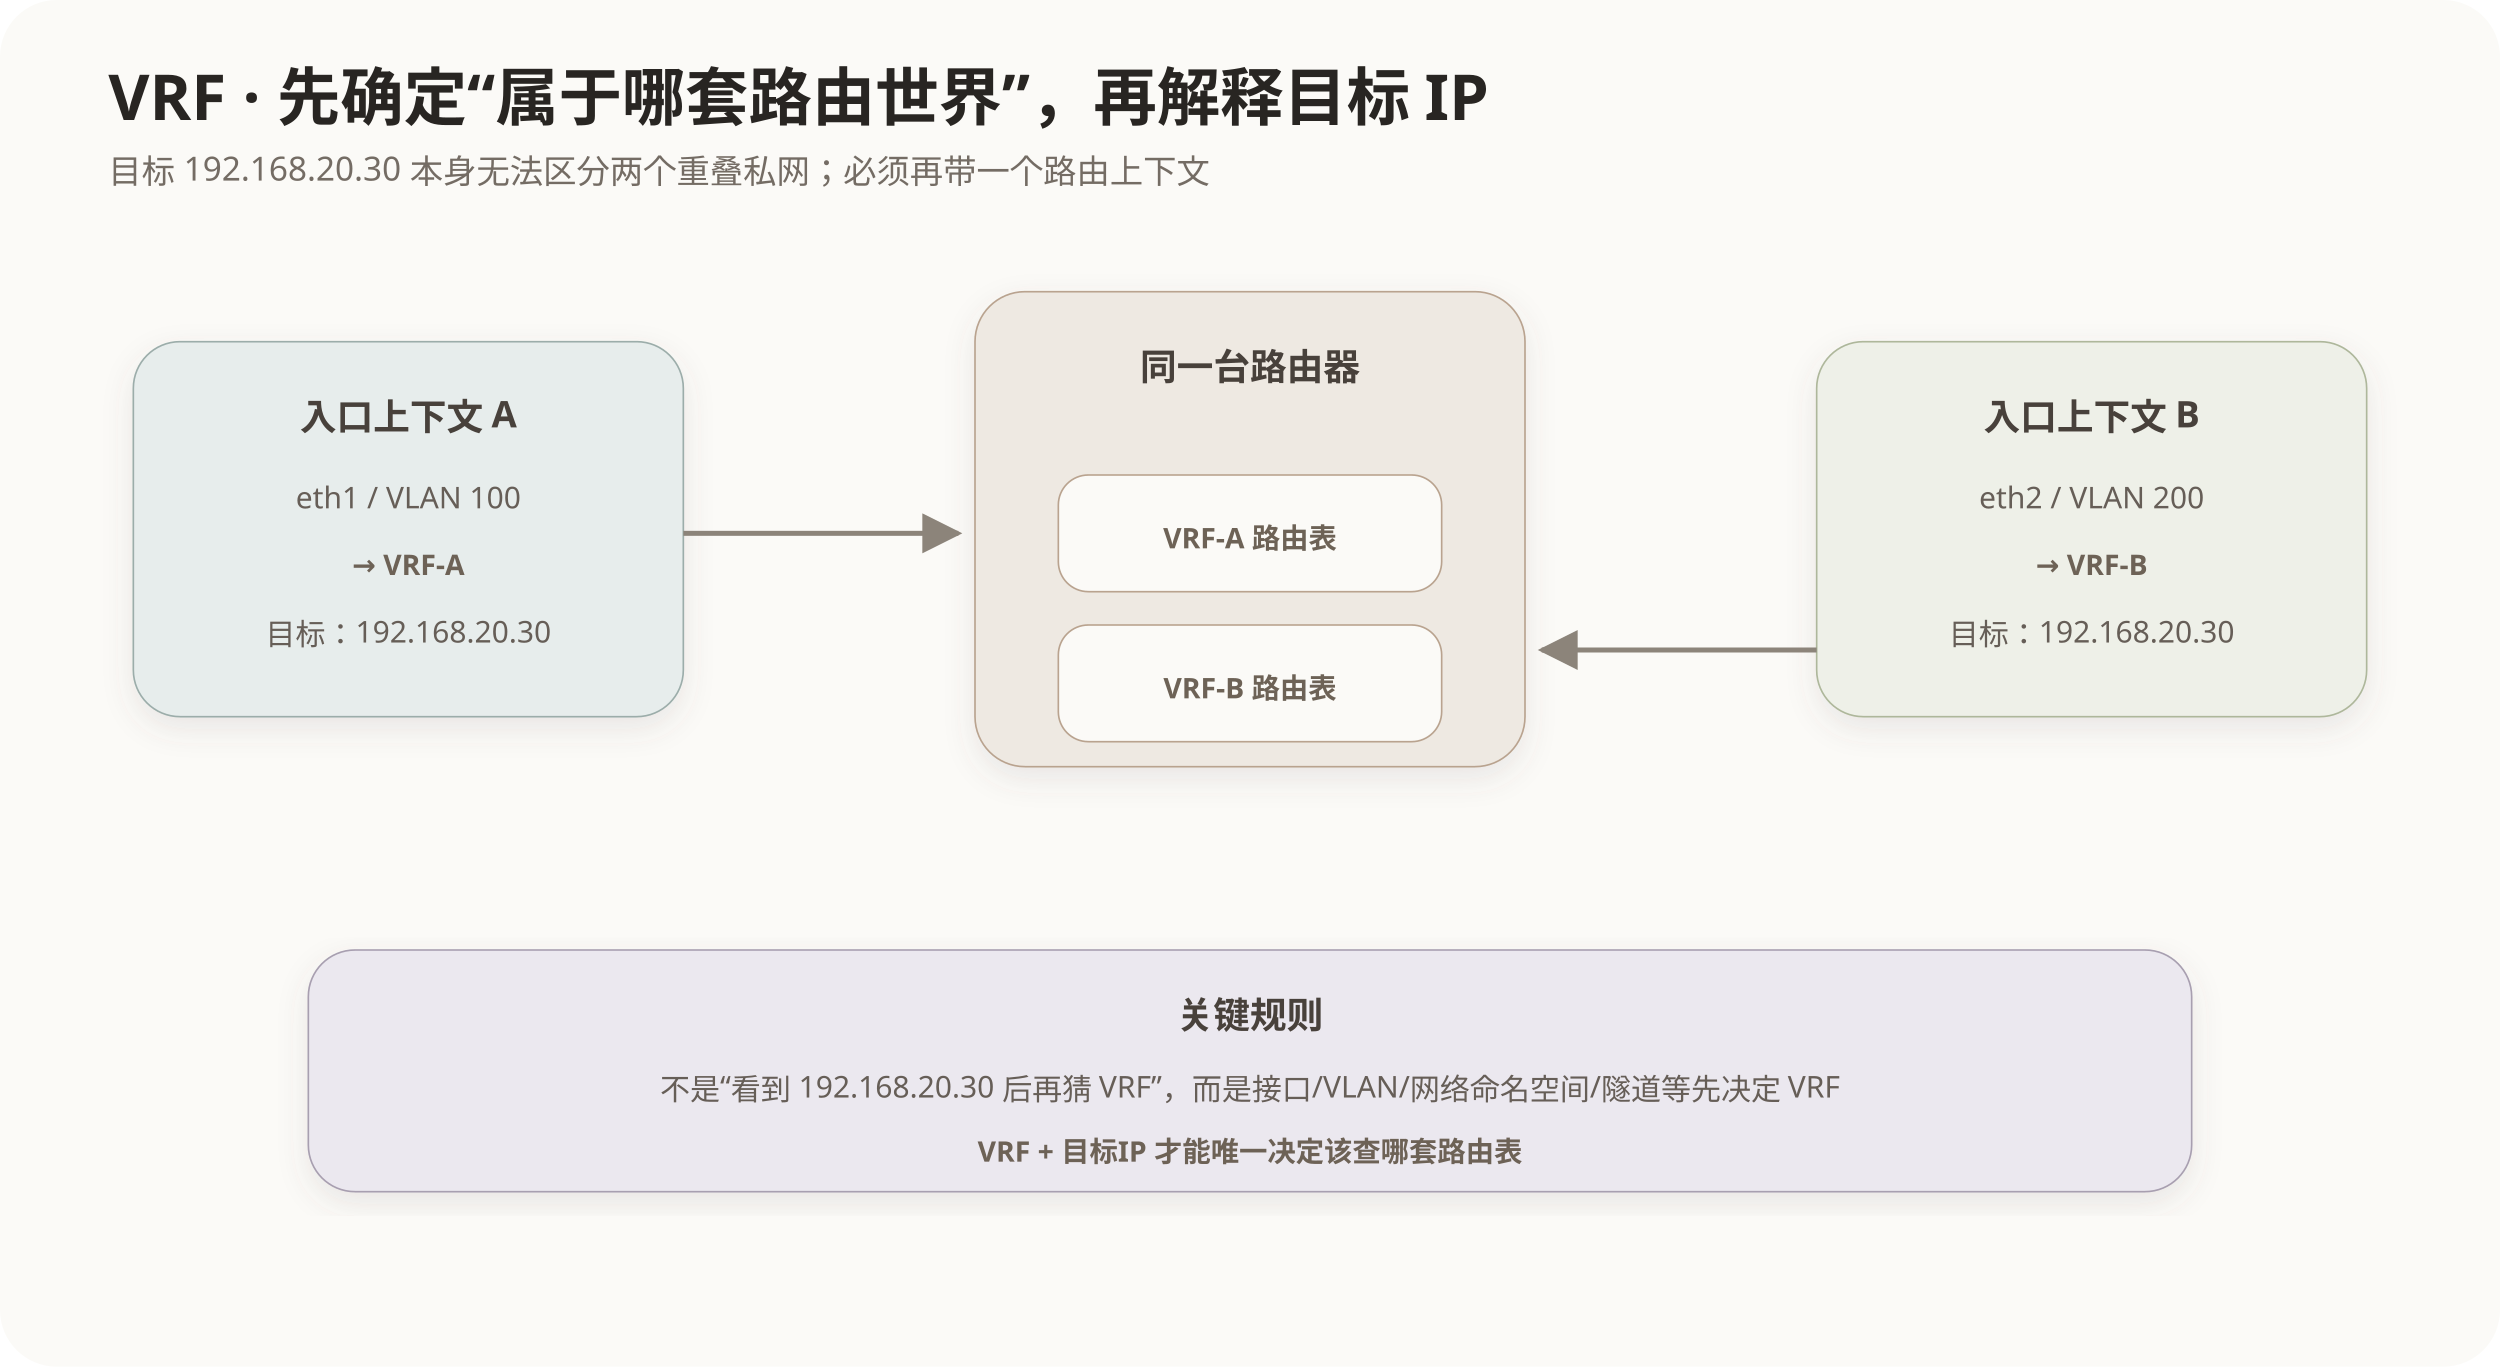
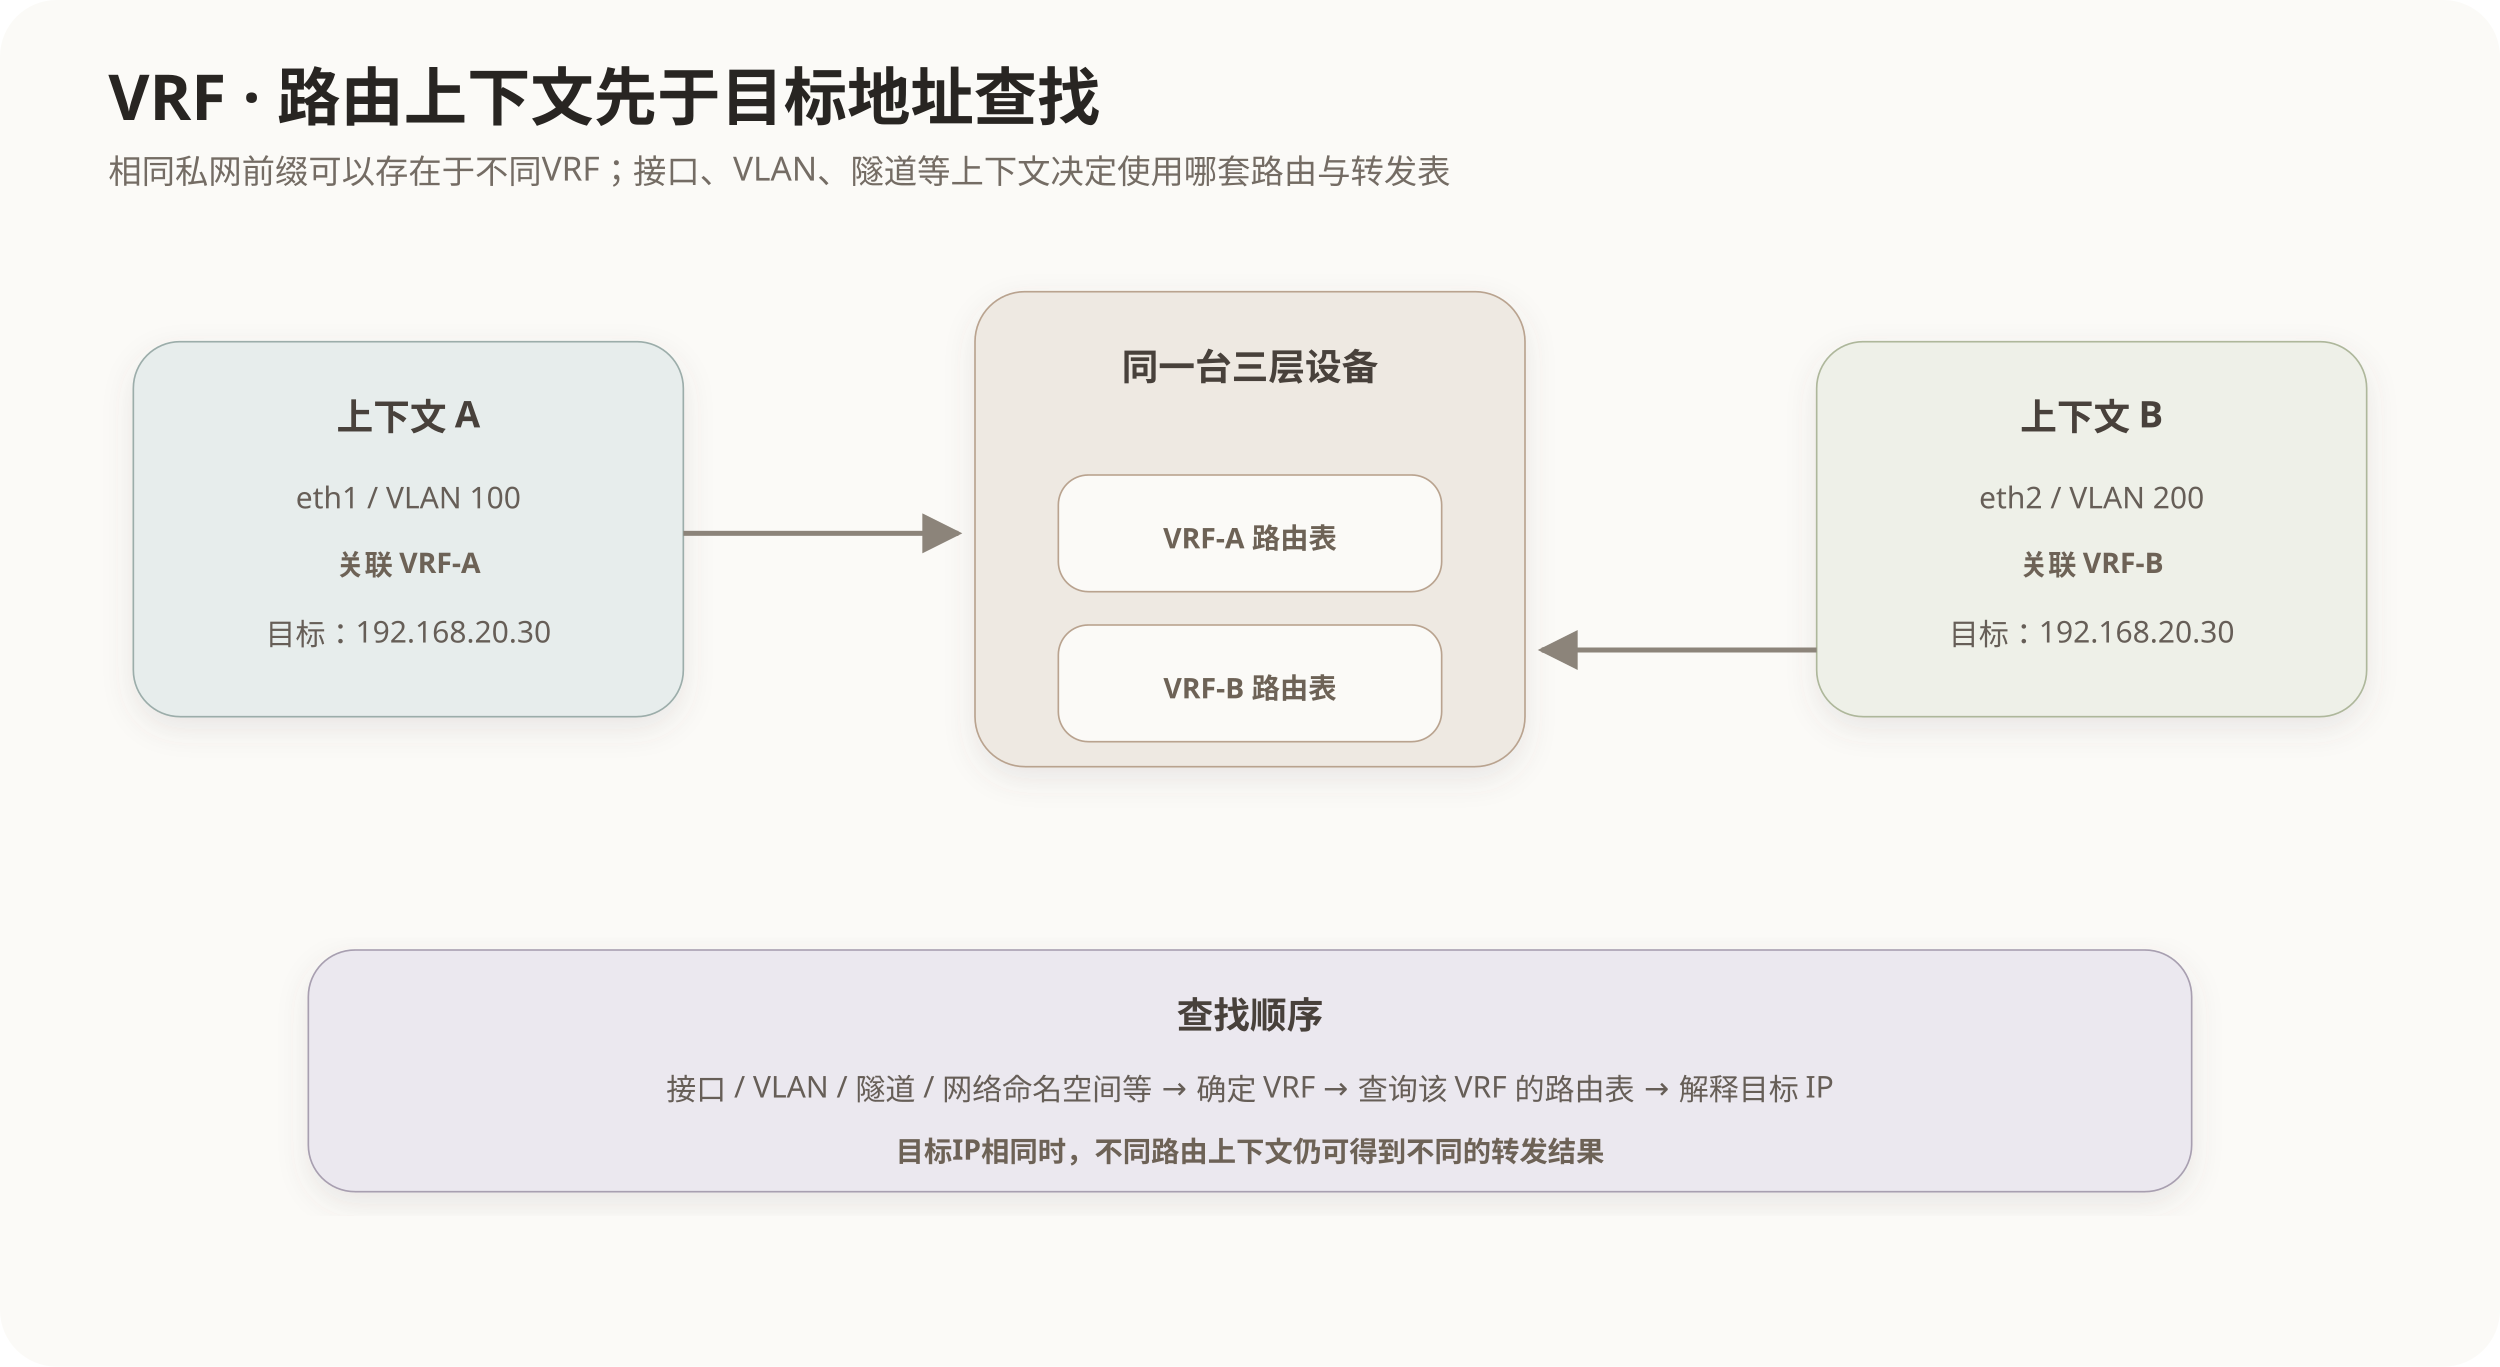
<svg xmlns="http://www.w3.org/2000/svg" width="1500" height="820" viewBox="0 0 1500 820" role="img" aria-labelledby="t d">
  <defs>
    <filter id="s">
      <feDropShadow dx="0" dy="7" stdDeviation="9" flood-color="#665e55" flood-opacity=".12" />
    </filter>
    <marker id="a" viewBox="0 0 10 10" refX="9" refY="5" markerWidth="8" markerHeight="8" orient="auto">
      <path d="M0 0L10 5L0 10Z" fill="#8c847a" />
    </marker>
    <style>.h{font:700 38px 'Microsoft YaHei',sans-serif;fill:#282522}.sub{font:20px 'Microsoft YaHei',sans-serif;fill:#746c64}.th{font:700 22px 'Microsoft YaHei',sans-serif;fill:#48413b}.tx{font:18px 'Microsoft YaHei',sans-serif;fill:#665e57}.em{font:700 17px 'Microsoft YaHei',sans-serif;fill:#6d6256}.ln{fill:none;stroke:#8c847a;stroke-width:3;marker-end:url(#a)}</style>
  </defs>
  <rect width="1500" height="820" rx="34" fill="#fbfaf7" />
-   <text x="65" y="72" class="h">VRF · 先确定“属于哪套路由世界”，再解释目标 IP</text>
-   <text x="65" y="110" class="sub">目标 192.168.20.30 本身无法区分两个重叠私网；必须再带一个路由上下文</text>
+   <text x="65" y="72" class="h">VRF · 路由上下文先于目标地址查找</text>
+   <text x="65" y="110" class="sub">相同私网前缀可以存在于不同VRF；接口、VLAN、隧道等上下文决定使用哪套路由与转发表</text>
  <g filter="url(#s)">
    <rect x="80" y="205" width="330" height="225" rx="28" fill="#e7edec" stroke="#9cadaa" />
    <rect x="585" y="175" width="330" height="285" rx="30" fill="#eee9e2" stroke="#b9a38f" />
    <rect x="1090" y="205" width="330" height="225" rx="28" fill="#eef0e8" stroke="#aeb79b" />
  </g>
-   <text x="245" y="258" text-anchor="middle" class="th">入口上下文 A</text>
+   <text x="245" y="258" text-anchor="middle" class="th">上下文 A</text>
  <text x="245" y="305" text-anchor="middle" class="tx">eth1 / VLAN 100</text>
-   <text x="245" y="345" text-anchor="middle" class="em">→ VRF-A</text>
+   <text x="245" y="345" text-anchor="middle" class="em">关联 VRF-A</text>
  <text x="245" y="387" text-anchor="middle" class="tx">目标：192.168.20.30</text>
-   <text x="750" y="228" text-anchor="middle" class="th">同一台路由器</text>
+   <text x="750" y="228" text-anchor="middle" class="th">同一台三层设备</text>
  <rect x="635" y="285" width="230" height="70" rx="18" fill="#fbfaf7" stroke="#b9a38f" />
  <rect x="635" y="375" width="230" height="70" rx="18" fill="#fbfaf7" stroke="#b9a38f" />
  <text x="750" y="329" text-anchor="middle" class="em">VRF-A 路由表</text>
  <text x="750" y="419" text-anchor="middle" class="em">VRF-B 路由表</text>
-   <text x="1255" y="258" text-anchor="middle" class="th">入口上下文 B</text>
+   <text x="1255" y="258" text-anchor="middle" class="th">上下文 B</text>
  <text x="1255" y="305" text-anchor="middle" class="tx">eth2 / VLAN 200</text>
-   <text x="1255" y="345" text-anchor="middle" class="em">→ VRF-B</text>
+   <text x="1255" y="345" text-anchor="middle" class="em">关联 VRF-B</text>
  <text x="1255" y="387" text-anchor="middle" class="tx">目标：192.168.20.30</text>
  <path d="M410 320H575" class="ln" />
  <path d="M1090 390H925" style="fill:none;stroke:#8c847a;stroke-width:3;marker-end:url(#a)" />
  <g filter="url(#s)">
    <rect x="185" y="570" width="1130" height="145" rx="28" fill="#ebe8ef" stroke="#a89fb0" />
  </g>
-   <text x="750" y="617" text-anchor="middle" class="th">关键规则</text>
-   <text x="750" y="660" text-anchor="middle" class="tx">不是“看到 192.168.20.30 后再猜 VRF”，而是接口/VLAN/网络命名空间/隧道等先决定 VRF</text>
-   <text x="750" y="697" text-anchor="middle" class="em">VRF + 目标IP 才能唯一决定该查哪套路由表</text>
+   <text x="750" y="617" text-anchor="middle" class="th">查找顺序</text>
+   <text x="750" y="660" text-anchor="middle" class="tx">接口 / VLAN / 隧道 / 网络命名空间等 → 确定 VRF → 查询该 VRF 的路由表 → 解释目标 IP</text>
+   <text x="750" y="697" text-anchor="middle" class="em">目标IP相同时，不同路由上下文仍可得到不同的转发结果</text>
</svg>
